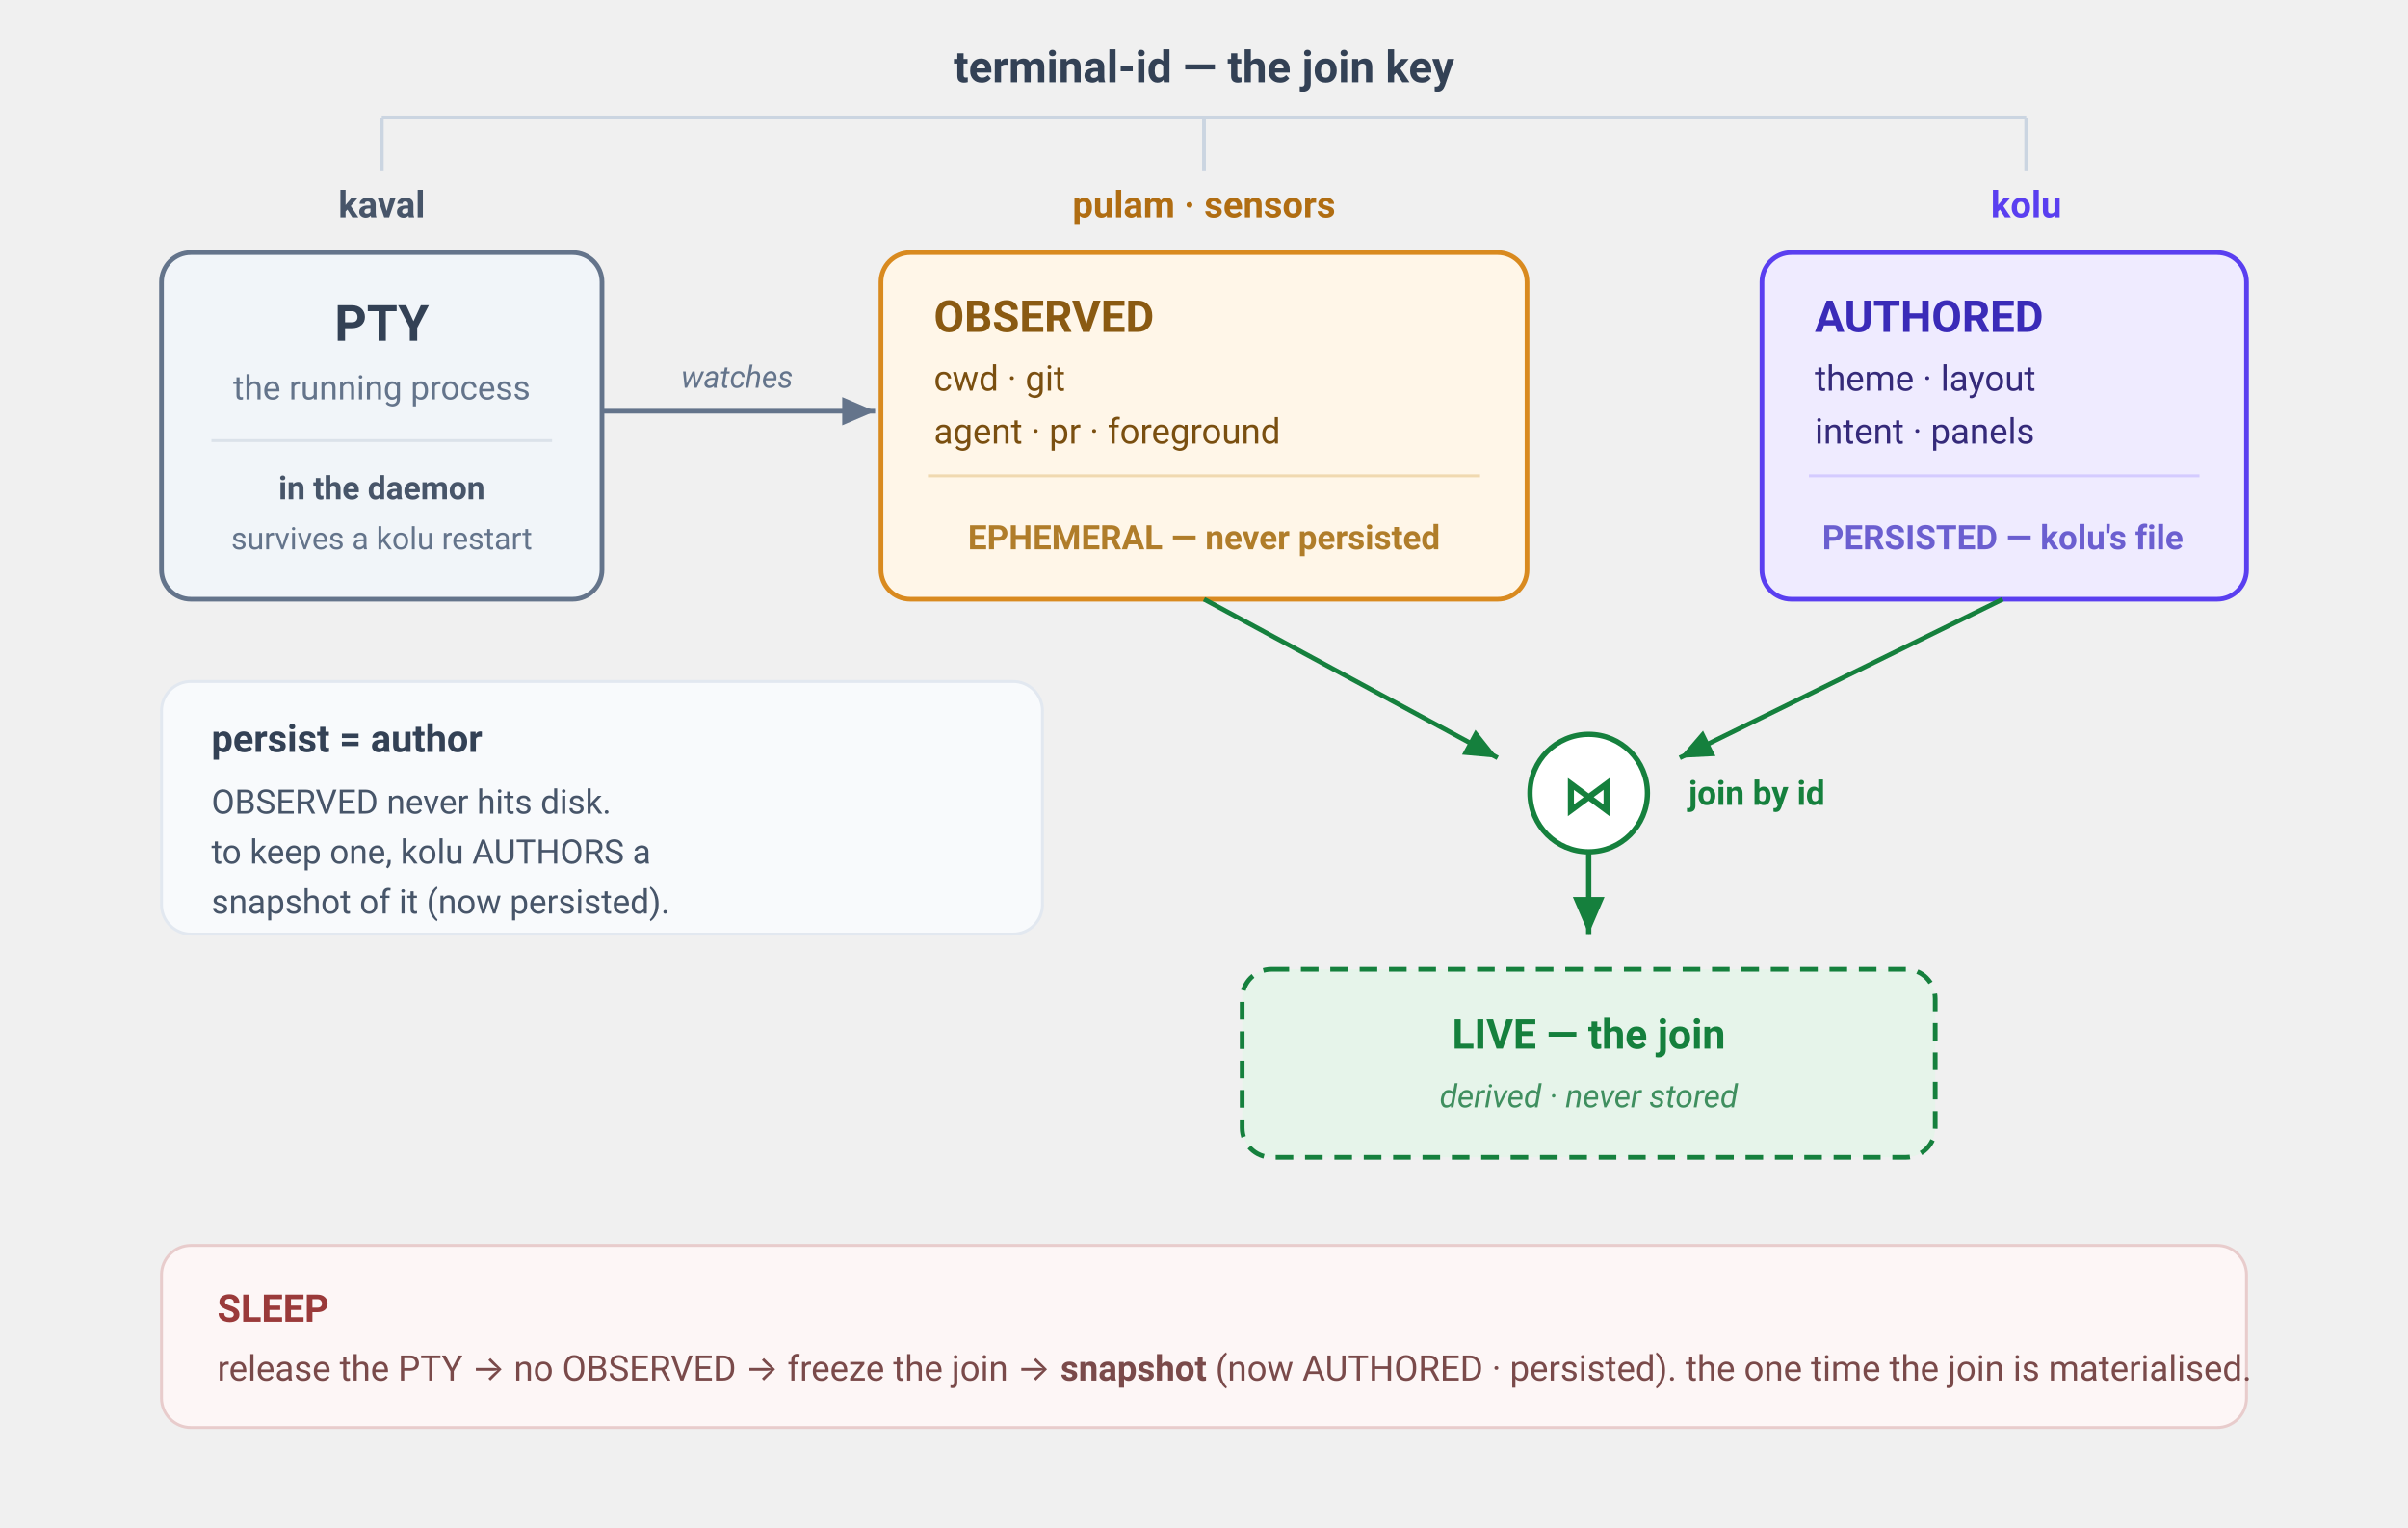
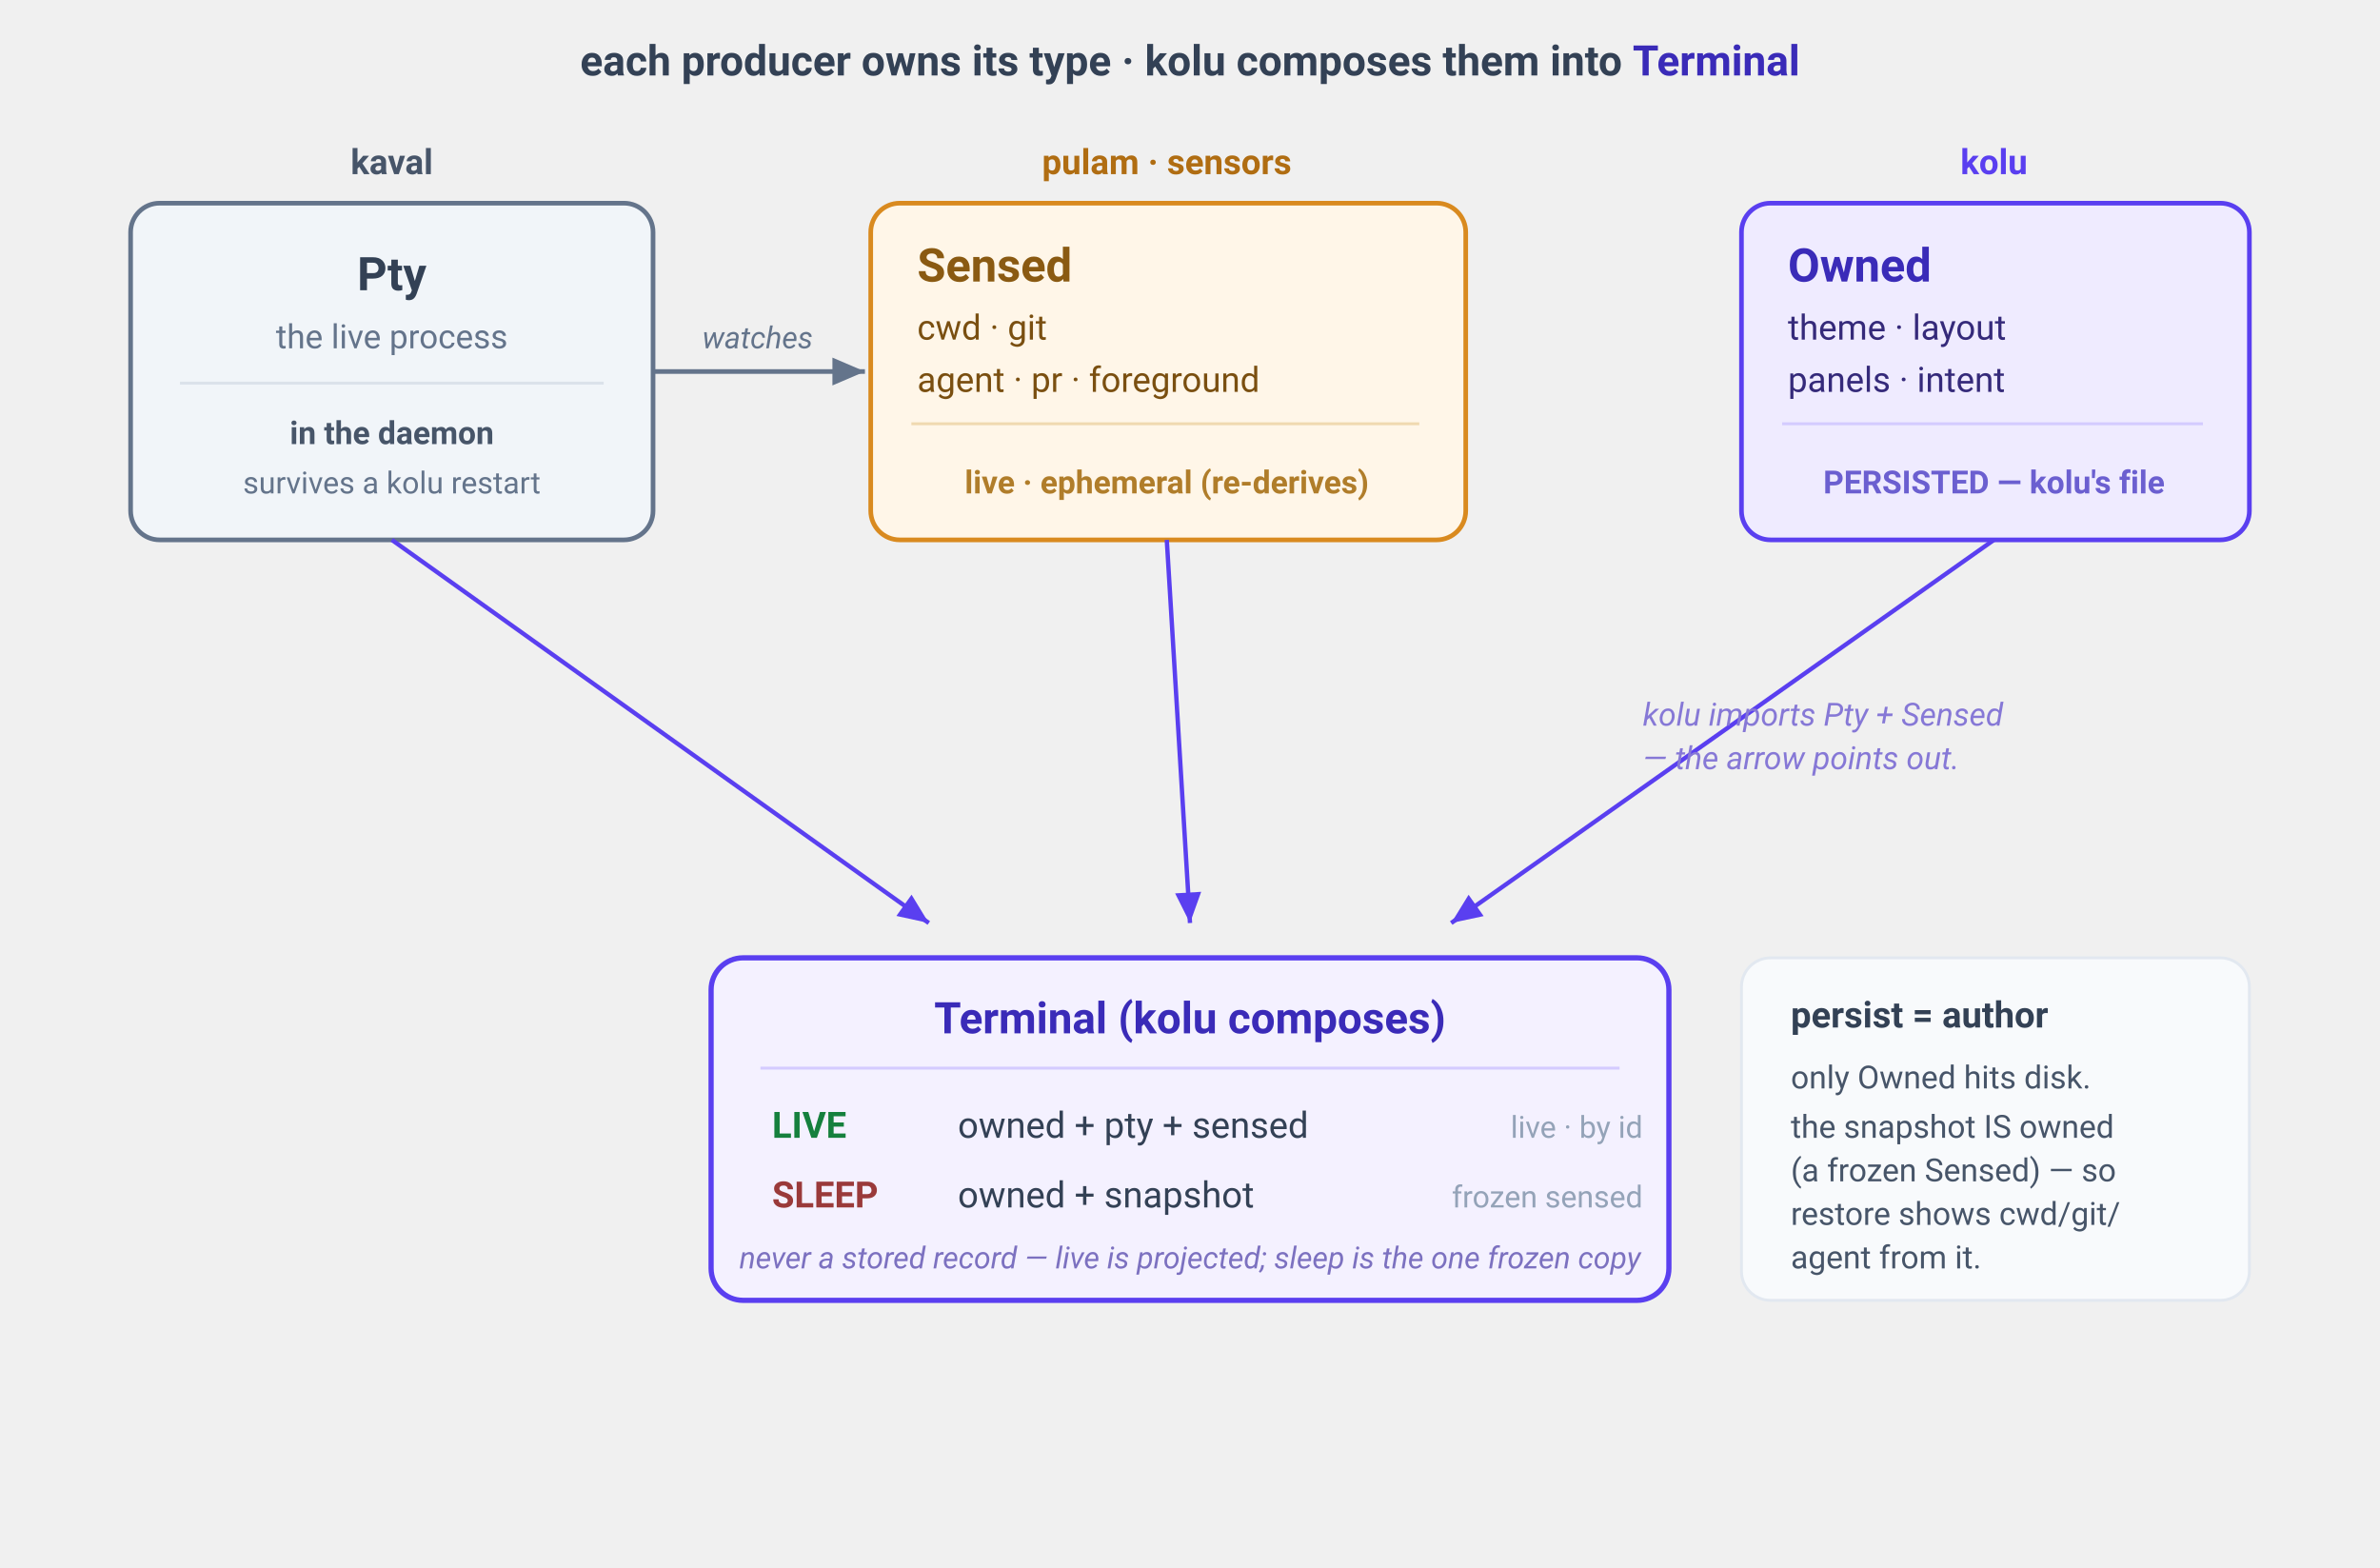
- <svg xmlns="http://www.w3.org/2000/svg" viewBox="0 0 820 520" font-family="ui-sans-serif,system-ui,-apple-system,Segoe UI,Roboto,sans-serif">
+ <svg xmlns="http://www.w3.org/2000/svg" viewBox="0 0 820 540" font-family="ui-sans-serif,system-ui,-apple-system,Segoe UI,Roboto,sans-serif">
  <defs>
-     <marker id="g" markerWidth="9" markerHeight="9" refX="7" refY="3" orient="auto">
-       <path d="M0,0 L7,3 L0,6 Z" fill="#15803d" />
+     <marker id="v" markerWidth="9" markerHeight="9" refX="7" refY="3" orient="auto">
+       <path d="M0,0 L7,3 L0,6 Z" fill="#5a3ff0" />
    </marker>
    <marker id="s" markerWidth="9" markerHeight="9" refX="7" refY="3" orient="auto">
      <path d="M0,0 L7,3 L0,6 Z" fill="#64748b" />
    </marker>
  </defs>
-   <text x="410" y="28" text-anchor="middle" font-size="15" font-weight="700" fill="#334155">terminal-id  —  the join key</text>
-   <path d="M130,40 L130,58 M410,40 L410,58 M690,40 L690,58 M130,40 L690,40" fill="none" stroke="#cbd5e1" stroke-width="1.3" />
-   <text x="130" y="74" text-anchor="middle" font-size="12.5" font-weight="700" fill="#475569">kaval</text>
-   <text x="410" y="74" text-anchor="middle" font-size="12.5" font-weight="700" fill="#b06d12">pulam · sensors</text>
-   <text x="690" y="74" text-anchor="middle" font-size="12.5" font-weight="700" fill="#5a3ff0">kolu</text>
-   <rect x="55" y="86" width="150" height="118" rx="10" fill="#f1f5f9" stroke="#64748b" stroke-width="1.6" />
-   <text x="130" y="116" text-anchor="middle" font-size="17" font-weight="700" fill="#334155">PTY</text>
-   <text x="130" y="136" text-anchor="middle" font-size="11.5" fill="#64748b">the running process</text>
-   <line x1="72" y1="150" x2="188" y2="150" stroke="#dbe2ea" />
-   <text x="130" y="170" text-anchor="middle" font-size="11" fill="#475569" font-weight="600">in the daemon</text>
-   <text x="130" y="187" text-anchor="middle" font-size="10.5" fill="#64748b">survives a kolu restart</text>
-   <rect x="300" y="86" width="220" height="118" rx="10" fill="#fff6e8" stroke="#d98a1f" stroke-width="1.6" />
-   <text x="318" y="113" font-size="15" font-weight="700" fill="#8a5a12">OBSERVED</text>
-   <text x="318" y="133" font-size="12" fill="#7a4f10">cwd · git</text>
-   <text x="318" y="151" font-size="12" fill="#7a4f10">agent · pr · foreground</text>
-   <line x1="316" y1="162" x2="504" y2="162" stroke="#f0d9b0" />
-   <text x="410" y="187" text-anchor="middle" font-size="11.5" fill="#b07d2a" font-weight="700">EPHEMERAL — never persisted</text>
-   <rect x="600" y="86" width="165" height="118" rx="10" fill="#efebff" stroke="#5a3ff0" stroke-width="1.6" />
-   <text x="618" y="113" font-size="15" font-weight="700" fill="#3a2bb8">AUTHORED</text>
-   <text x="618" y="133" font-size="12" fill="#352a7a">theme · layout</text>
-   <text x="618" y="151" font-size="12" fill="#352a7a">intent · panels</text>
-   <line x1="616" y1="162" x2="749" y2="162" stroke="#d4cbff" />
-   <text x="682" y="187" text-anchor="middle" font-size="11.5" fill="#6b5fd0" font-weight="700">PERSISTED — kolu's file</text>
-   <line x1="205" y1="140" x2="298" y2="140" stroke="#64748b" stroke-width="1.6" marker-end="url(#s)" />
-   <text x="251" y="132" text-anchor="middle" font-size="10.5" fill="#64748b" font-style="italic">watches</text>
-   <line x1="410" y1="204" x2="510" y2="258" stroke="#15803d" stroke-width="1.6" marker-end="url(#g)" />
-   <line x1="682" y1="204" x2="572" y2="258" stroke="#15803d" stroke-width="1.6" marker-end="url(#g)" />
-   <circle cx="541" cy="270" r="20" fill="#ffffff" stroke="#15803d" stroke-width="1.8" />
-   <text x="541" y="277" text-anchor="middle" font-size="18" font-weight="700" fill="#15803d">⋈</text>
-   <text x="575" y="274" font-size="11.5" fill="#15803d" font-weight="600">join by id</text>
-   <line x1="541" y1="290" x2="541" y2="318" stroke="#15803d" stroke-width="1.8" marker-end="url(#g)" />
-   <rect x="423" y="330" width="236" height="64" rx="10" fill="#e6f4ea" stroke="#15803d" stroke-width="1.6" stroke-dasharray="6 4" />
-   <text x="541" y="357" text-anchor="middle" font-size="14" font-weight="700" fill="#15803d">LIVE — the join</text>
-   <text x="541" y="377" text-anchor="middle" font-size="11" fill="#3f8f5f" font-style="italic">derived · never stored</text>
-   <rect x="55" y="232" width="300" height="86" rx="10" fill="#f8fafc" stroke="#e2e8f0" />
-   <text x="72" y="256" font-size="13" font-weight="700" fill="#334155">persist = author</text>
-   <text x="72" y="277" font-size="11.5" fill="#475569">OBSERVED never hits disk.</text>
-   <text x="72" y="294" font-size="11.5" fill="#475569">to keep one, kolu AUTHORS a</text>
-   <text x="72" y="311" font-size="11.5" fill="#475569">snapshot of it (now persisted).</text>
-   <rect x="55" y="424" width="710" height="62" rx="10" fill="#fdf6f6" stroke="#e8cccc" />
-   <text x="74" y="450" font-size="13" font-weight="700" fill="#9a3a3a">SLEEP</text>
-   <text x="74" y="470" font-size="12" fill="#7a4a4a">release the PTY  →  no OBSERVED  →  freeze the join  →  <tspan font-weight="700">snapshot</tspan>  (now AUTHORED · persisted).  the one time the join is materialised.</text>
+   <text x="410" y="26" text-anchor="middle" font-size="14.5" font-weight="700" fill="#334155">each producer owns its type · kolu composes them into <tspan fill="#3a2bb8">Terminal</tspan>
+   </text>
+   <text x="135" y="60" text-anchor="middle" font-size="12" font-weight="700" fill="#475569">kaval</text>
+   <rect x="45" y="70" width="180" height="116" rx="10" fill="#f1f5f9" stroke="#64748b" stroke-width="1.6" />
+   <text x="135" y="100" text-anchor="middle" font-size="16" font-weight="700" fill="#334155">Pty</text>
+   <text x="135" y="120" text-anchor="middle" font-size="11.5" fill="#64748b">the live process</text>
+   <line x1="62" y1="132" x2="208" y2="132" stroke="#dbe2ea" />
+   <text x="135" y="153" text-anchor="middle" font-size="11" fill="#475569" font-weight="600">in the daemon</text>
+   <text x="135" y="170" text-anchor="middle" font-size="10.5" fill="#64748b">survives a kolu restart</text>
+   <text x="402" y="60" text-anchor="middle" font-size="12" font-weight="700" fill="#b06d12">pulam · sensors</text>
+   <rect x="300" y="70" width="205" height="116" rx="10" fill="#fff6e8" stroke="#d98a1f" stroke-width="1.6" />
+   <text x="316" y="97" font-size="16" font-weight="700" fill="#8a5a12">Sensed</text>
+   <text x="316" y="117" font-size="12" fill="#7a4f10">cwd · git</text>
+   <text x="316" y="135" font-size="12" fill="#7a4f10">agent · pr · foreground</text>
+   <line x1="314" y1="146" x2="489" y2="146" stroke="#f0d9b0" />
+   <text x="402" y="170" text-anchor="middle" font-size="11" fill="#b07d2a" font-weight="700">live · ephemeral (re-derives)</text>
+   <text x="687" y="60" text-anchor="middle" font-size="12" font-weight="700" fill="#5a3ff0">kolu</text>
+   <rect x="600" y="70" width="175" height="116" rx="10" fill="#efebff" stroke="#5a3ff0" stroke-width="1.6" />
+   <text x="616" y="97" font-size="16" font-weight="700" fill="#3a2bb8">Owned</text>
+   <text x="616" y="117" font-size="12" fill="#352a7a">theme · layout</text>
+   <text x="616" y="135" font-size="12" fill="#352a7a">panels · intent</text>
+   <line x1="614" y1="146" x2="759" y2="146" stroke="#d4cbff" />
+   <text x="687" y="170" text-anchor="middle" font-size="11" fill="#6b5fd0" font-weight="700">PERSISTED — kolu's file</text>
+   <line x1="225" y1="128" x2="298" y2="128" stroke="#64748b" stroke-width="1.6" marker-end="url(#s)" />
+   <text x="261" y="120" text-anchor="middle" font-size="10.5" fill="#64748b" font-style="italic">watches</text>
+   <line x1="135" y1="186" x2="320" y2="318" stroke="#5a3ff0" stroke-width="1.5" marker-end="url(#v)" />
+   <line x1="402" y1="186" x2="410" y2="318" stroke="#5a3ff0" stroke-width="1.5" marker-end="url(#v)" />
+   <line x1="687" y1="186" x2="500" y2="318" stroke="#5a3ff0" stroke-width="1.5" marker-end="url(#v)" />
+   <text x="566" y="250" font-size="11" fill="#8678d6" font-style="italic">kolu imports Pty + Sensed</text>
+   <text x="566" y="265" font-size="11" fill="#8678d6" font-style="italic">— the arrow points out.</text>
+   <rect x="245" y="330" width="330" height="118" rx="11" fill="#f4f1ff" stroke="#5a3ff0" stroke-width="1.8" />
+   <text x="410" y="356" text-anchor="middle" font-size="15" font-weight="700" fill="#3a2bb8">Terminal  (kolu composes)</text>
+   <line x1="262" y1="368" x2="558" y2="368" stroke="#d4cbff" />
+   <text x="266" y="392" font-size="12.5" fill="#15803d" font-weight="700">LIVE</text>
+   <text x="330" y="392" font-size="12.5" fill="#334155">owned + pty + sensed</text>
+   <text x="566" y="392" font-size="10.5" fill="#94a3b8" text-anchor="end">live · by id</text>
+   <text x="266" y="416" font-size="12.5" fill="#9a3a3a" font-weight="700">SLEEP</text>
+   <text x="330" y="416" font-size="12.5" fill="#334155">owned + snapshot</text>
+   <text x="566" y="416" font-size="10.5" fill="#94a3b8" text-anchor="end">frozen sensed</text>
+   <text x="410" y="437" text-anchor="middle" font-size="10.5" fill="#7c71c0" font-style="italic">never a stored record — live is projected; sleep is the one frozen copy</text>
+   <rect x="600" y="330" width="175" height="118" rx="10" fill="#f8fafc" stroke="#e2e8f0" />
+   <text x="617" y="354" font-size="12.5" font-weight="700" fill="#334155">persist = author</text>
+   <text x="617" y="375" font-size="11" fill="#475569">only Owned hits disk.</text>
+   <text x="617" y="392" font-size="11" fill="#475569">the snapshot IS owned</text>
+   <text x="617" y="407" font-size="11" fill="#475569">(a frozen Sensed) — so</text>
+   <text x="617" y="422" font-size="11" fill="#475569">restore shows cwd/git/</text>
+   <text x="617" y="437" font-size="11" fill="#475569">agent from it.</text>
</svg>
